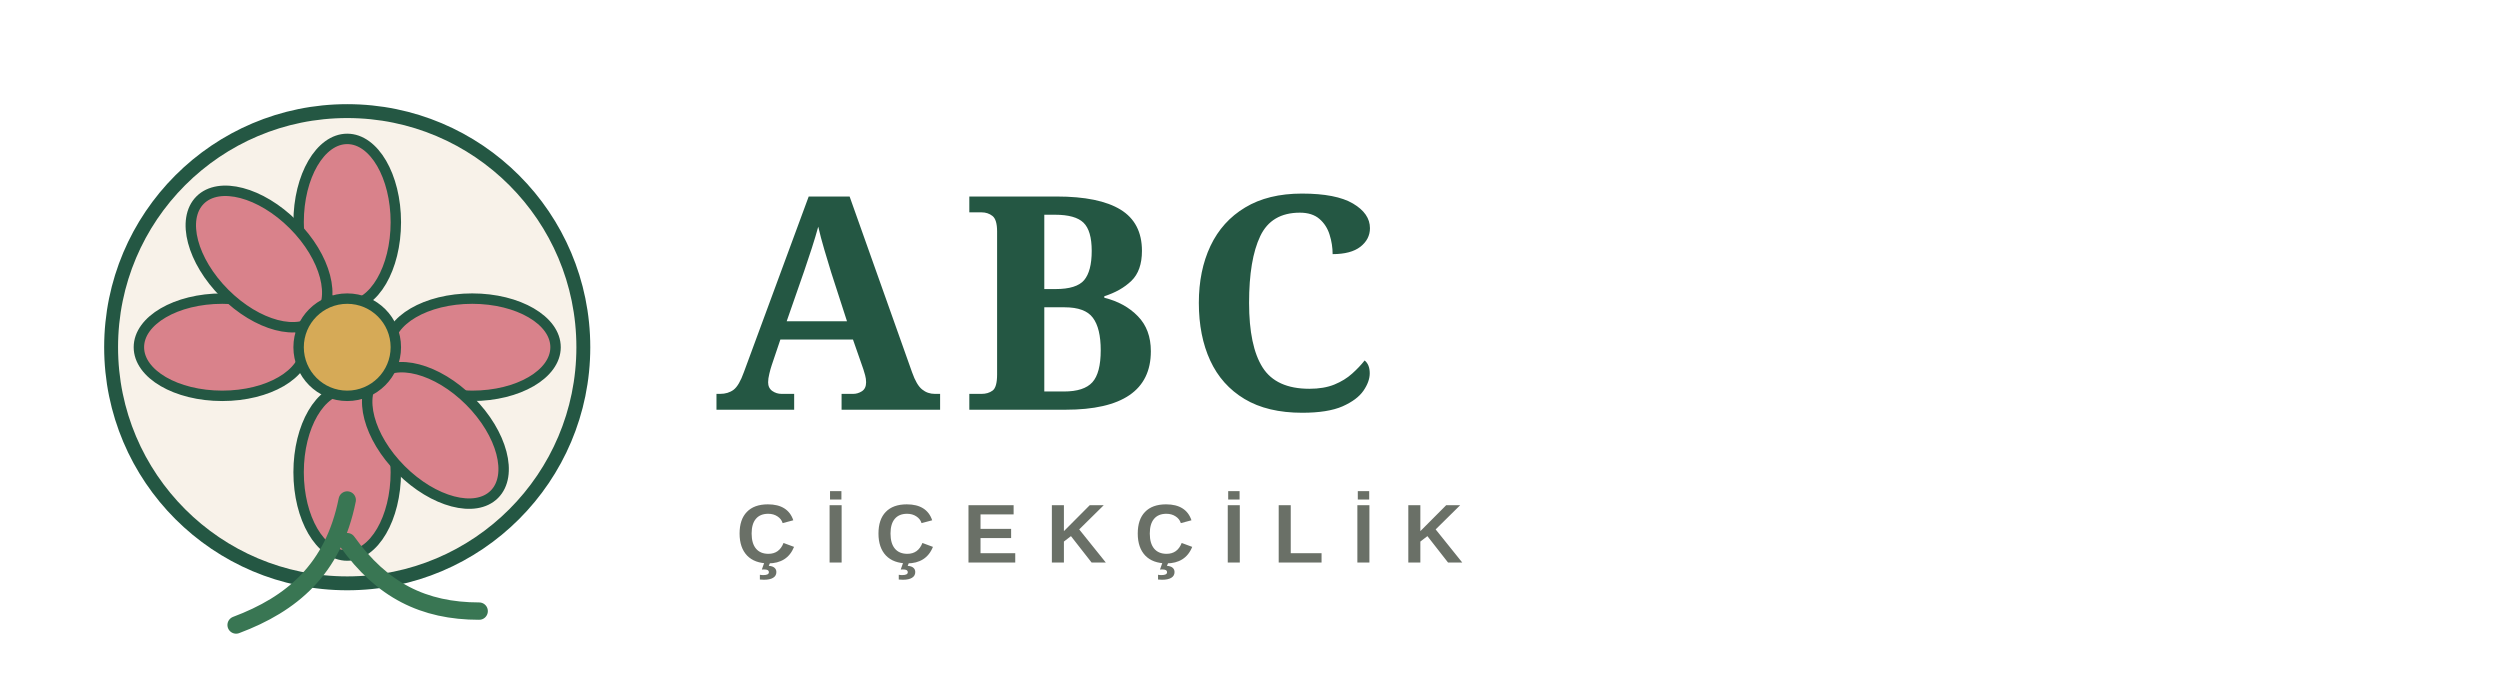
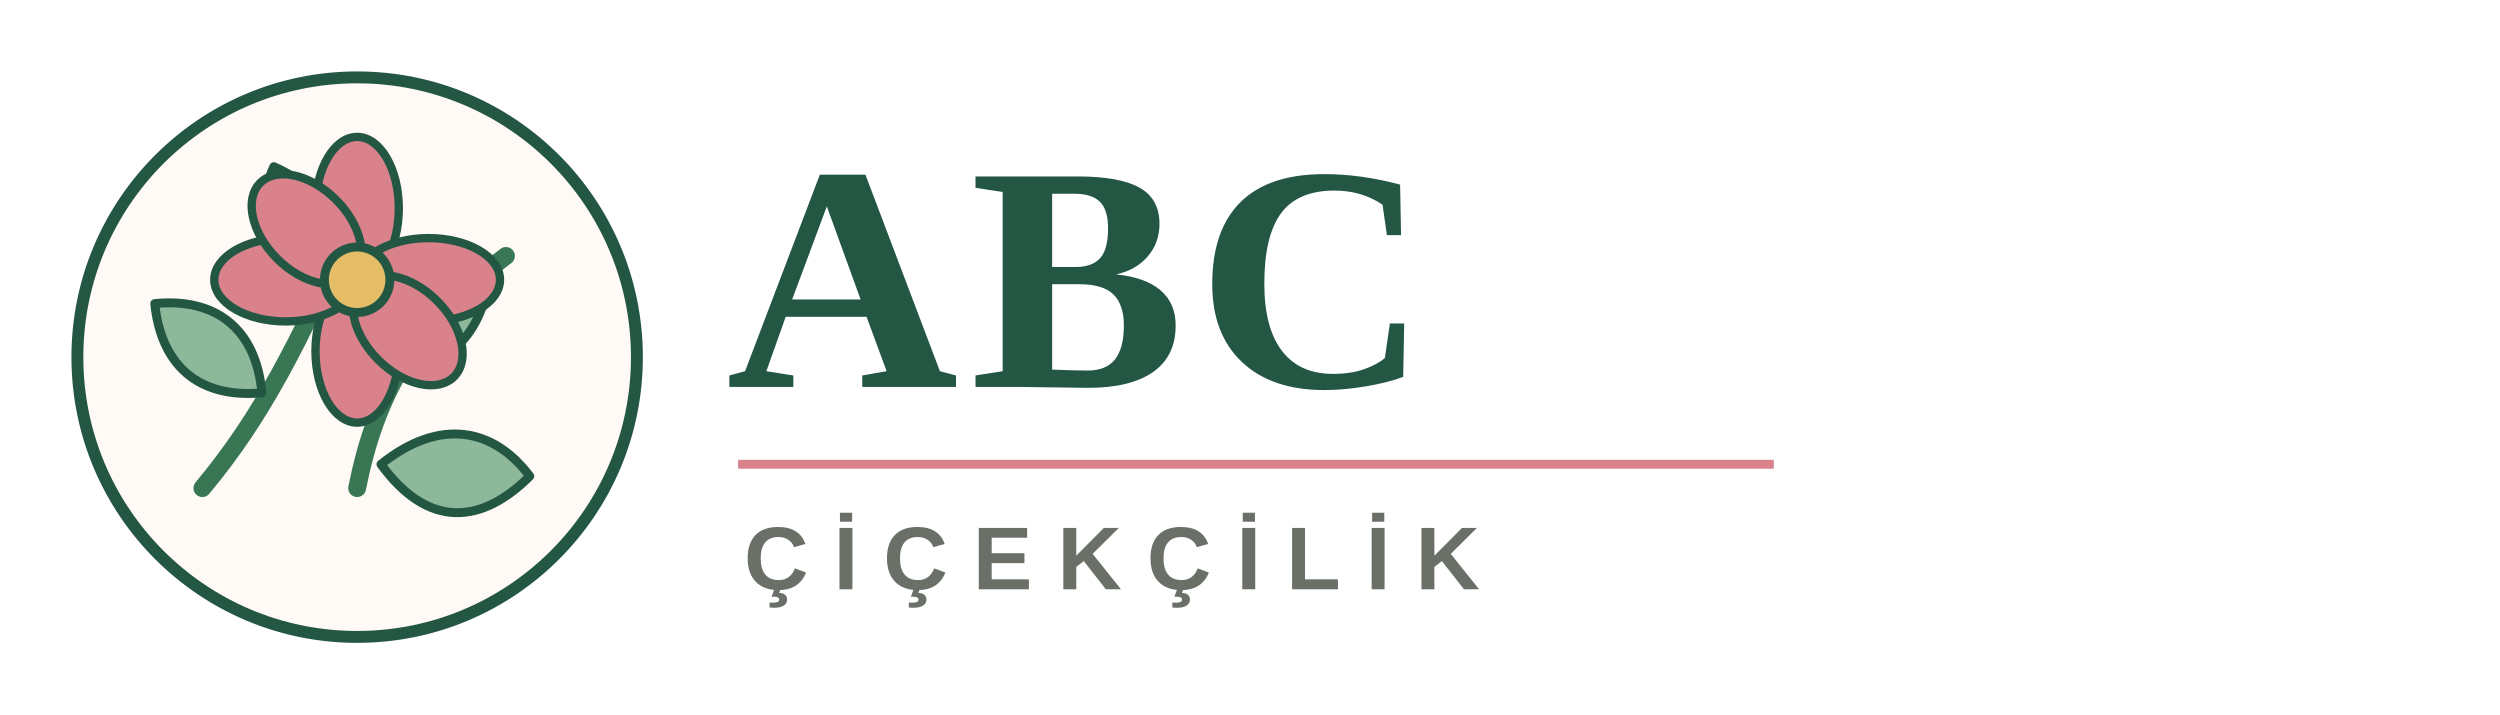
- <svg xmlns="http://www.w3.org/2000/svg" viewBox="0 0 360 100" role="img" aria-labelledby="title">
-   <g transform="translate(12 12)">
-     <circle cx="38" cy="38" r="34" fill="#f8f2e9" stroke="#245743" stroke-width="2" />
-     <g fill="#d9828b" stroke="#245743" stroke-width="1.5">
-       <ellipse cx="38" cy="20" rx="7" ry="12" />
-       <ellipse cx="38" cy="56" rx="7" ry="12" />
-       <ellipse cx="20" cy="38" rx="12" ry="7" />
-       <ellipse cx="56" cy="38" rx="12" ry="7" />
-       <ellipse cx="25.3" cy="25.3" rx="7" ry="12" transform="rotate(-45 25.3 25.3)" />
-       <ellipse cx="50.7" cy="50.7" rx="7" ry="12" transform="rotate(-45 50.7 50.7)" />
+ <svg xmlns="http://www.w3.org/2000/svg" viewBox="0 0 420 120" role="img" aria-labelledby="title desc">
+   <g transform="translate(10 10)">
+     <circle cx="50" cy="50" r="47" fill="#fffaf6" stroke="#245743" stroke-width="2" />
+     <path d="M24 72c10-12 16-24 25-44m1 44c3-15 9-27 25-39" fill="none" stroke="#397653" stroke-linecap="round" stroke-width="3" />
+     <path d="M34 56c-11 1-17-5-18-15 10-1 17 4 18 15Zm10-17c-10-4-12-12-8-21 9 4 13 11 8 21Zm10 29c10-8 19-6 25 2-8 8-17 9-25-2Zm-2-18c2-11 10-15 20-12-2 10-9 16-20 12Z" fill="#8eb89a" stroke="#245743" stroke-linejoin="round" stroke-width="1.5" />
+     <g fill="#d9828b" stroke="#245743" stroke-width="1.4">
+       <ellipse cx="50" cy="25" rx="7" ry="12" />
+       <ellipse cx="50" cy="49" rx="7" ry="12" />
+       <ellipse cx="38" cy="37" rx="12" ry="7" />
+       <ellipse cx="62" cy="37" rx="12" ry="7" />
+       <ellipse cx="41.5" cy="28.5" rx="7" ry="11" transform="rotate(-45 41.5 28.5)" />
+       <ellipse cx="58.5" cy="45.5" rx="7" ry="11" transform="rotate(-45 58.5 45.5)" />
    </g>
-     <circle cx="38" cy="38" r="7" fill="#d6aa57" stroke="#245743" stroke-width="1.5" />
-     <path d="M38 60c-2 10-8 15-16 18m16-12c5 7 11 10 19 10" fill="none" stroke="#397653" stroke-linecap="round" stroke-width="2.5" />
+     <circle cx="50" cy="37" r="5.5" fill="#e4bd66" stroke="#245743" stroke-width="1.5" />
  </g>
-   <text x="103" y="59" fill="#245743" font-family="Georgia,serif" font-size="43" font-weight="700" letter-spacing="3">ABC</text>
-   <text x="106" y="81" fill="#6a7067" font-family="Arial,sans-serif" font-size="12" font-weight="600" letter-spacing="4">ÇİÇEKÇİLİK</text>
+   <text x="122" y="65" fill="#245743" font-family="Georgia, 'Times New Roman', serif" font-size="54" font-weight="700" letter-spacing="2">ABC</text>
+   <path d="M124 78h174" stroke="#d9828b" stroke-width="1.5" />
+   <text x="125" y="99" fill="#6a7067" font-family="Arial, sans-serif" font-size="15" font-weight="700" letter-spacing="4.2">ÇİÇEKÇİLİK</text>
</svg>
